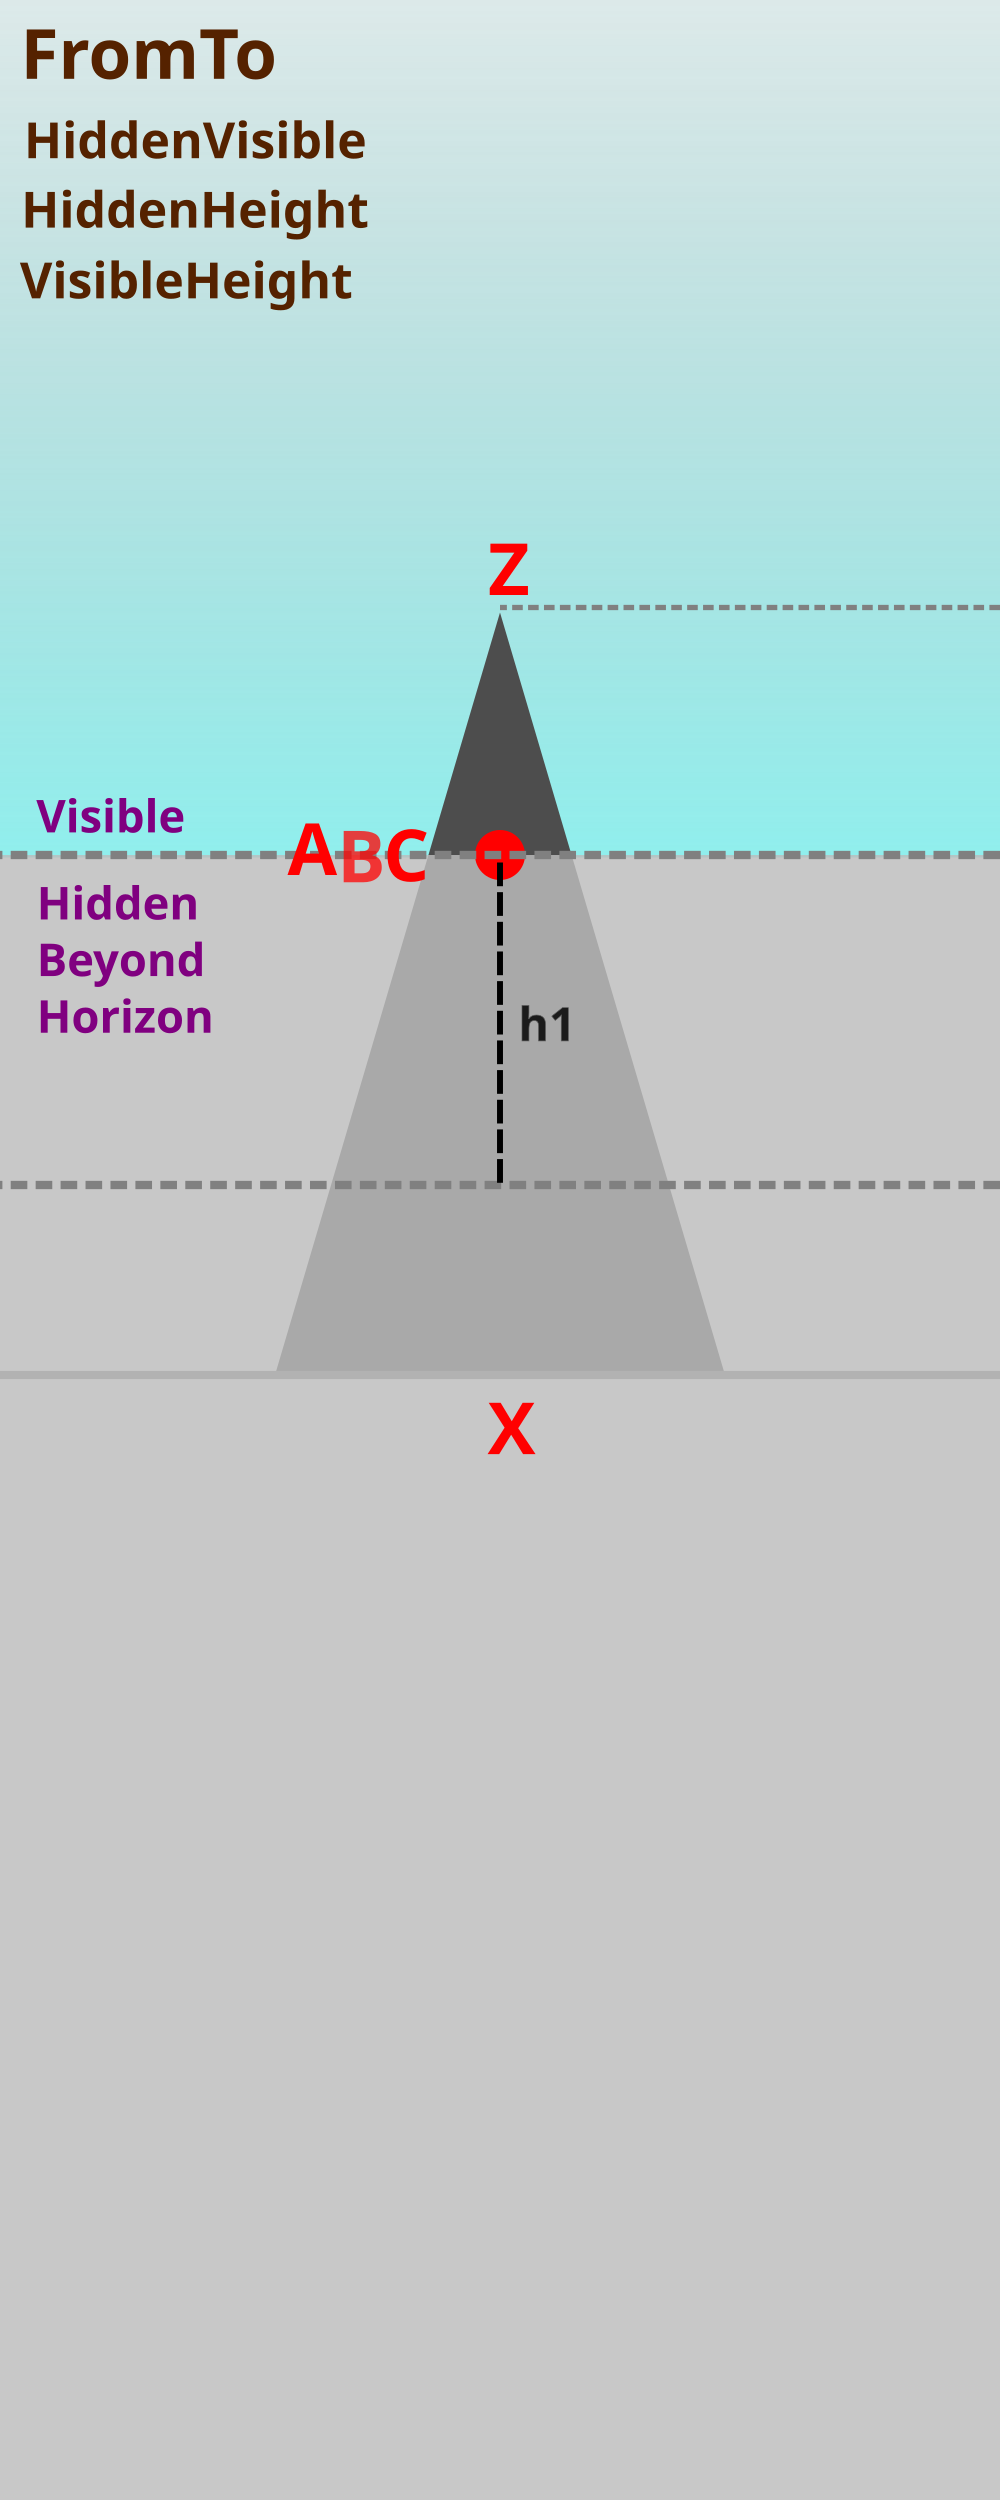
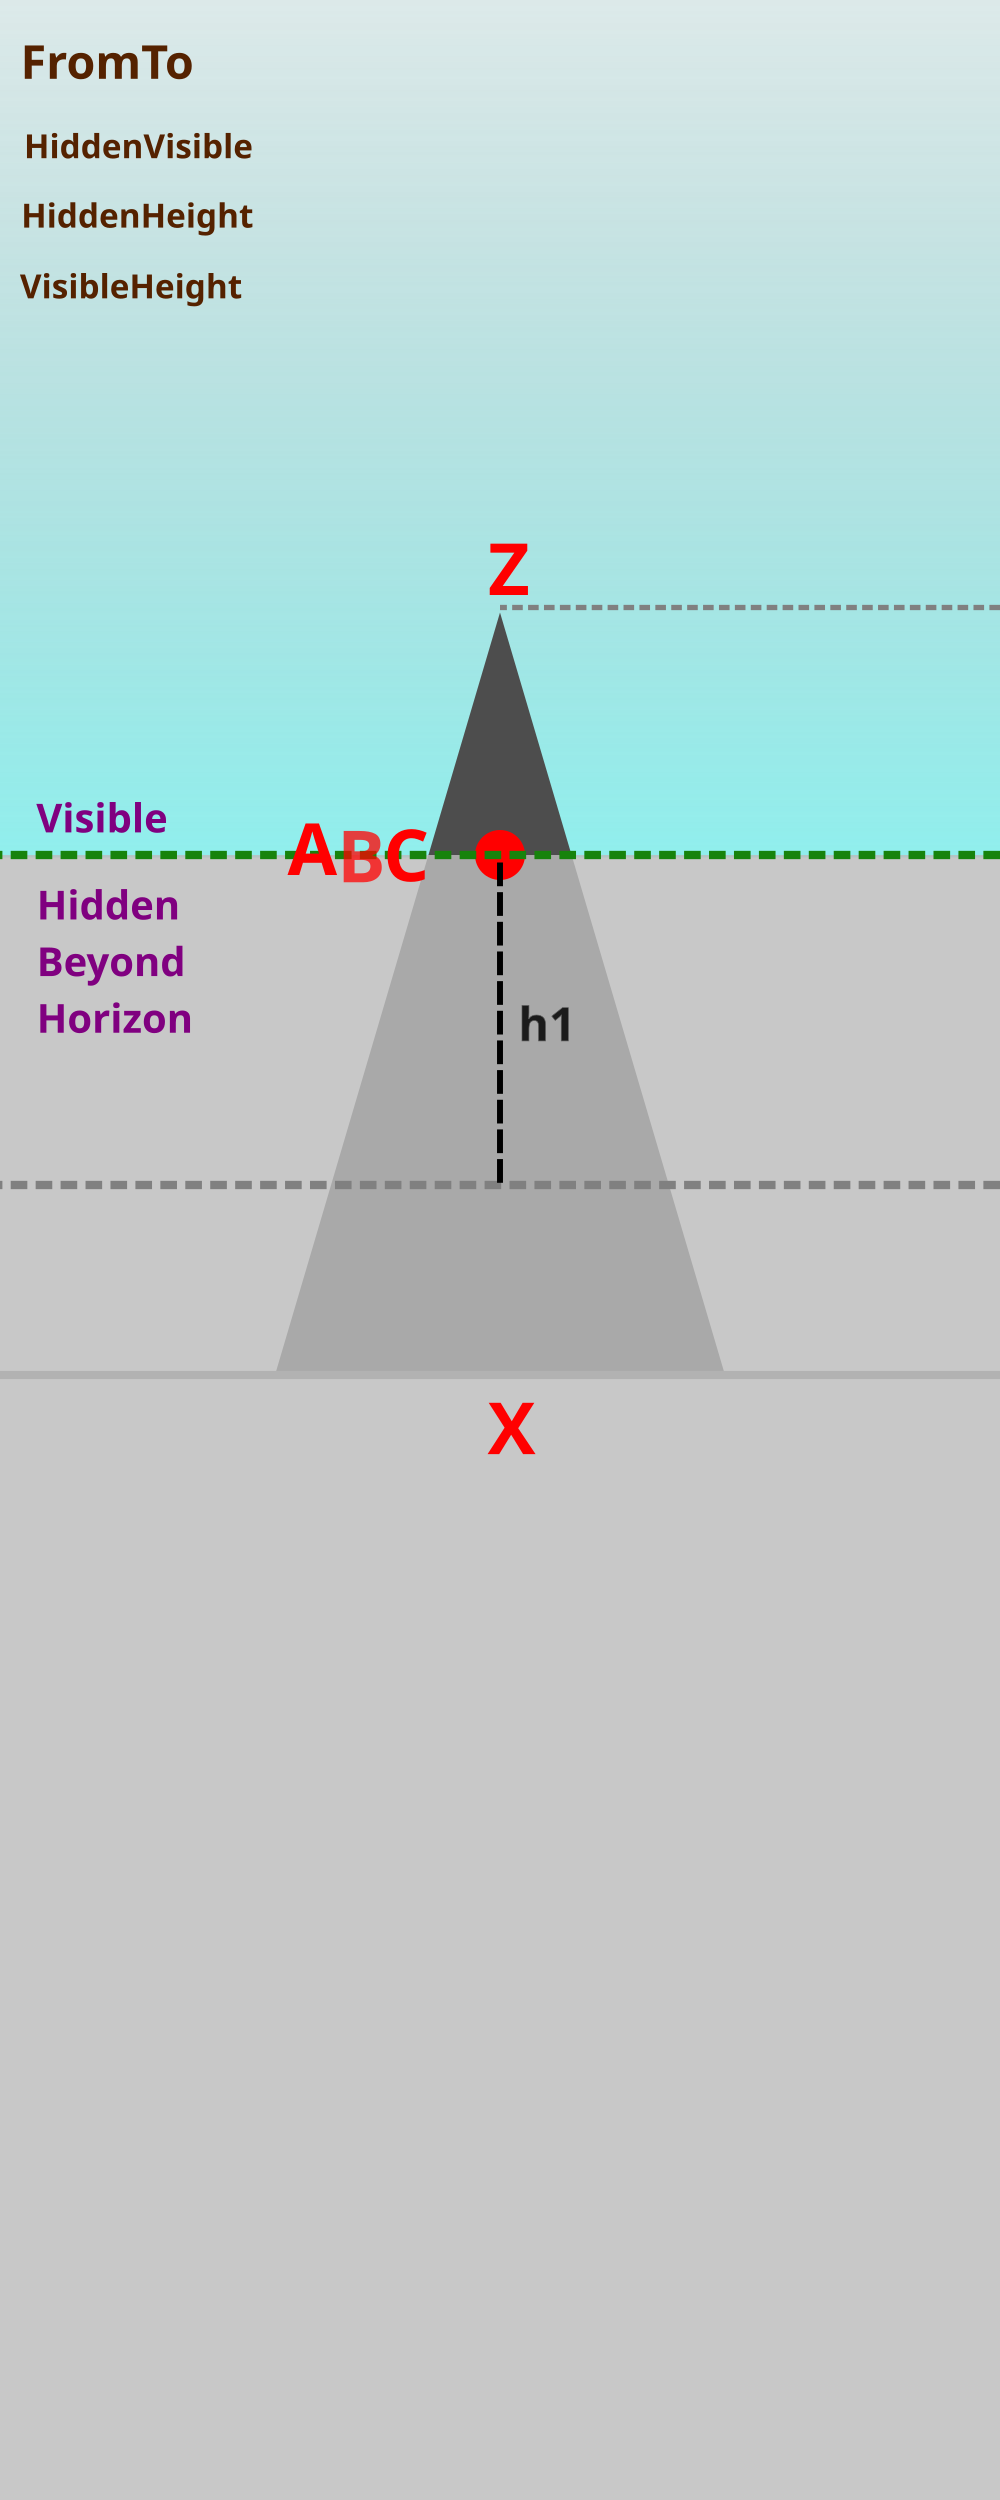
<svg xmlns="http://www.w3.org/2000/svg" xmlns:xlink="http://www.w3.org/1999/xlink" version="1.1" width="400" height="1000" viewBox="-200 0 400 1000" id="svg1">
  <defs id="defs1">
    <linearGradient id="linearGradient17">
      <stop style="stop-color:#4fedea;stop-opacity:0.893;" offset="0" id="stop18" />
      <stop style="stop-color:#3f8383;stop-opacity:0.201;" offset="1" id="stop17" />
    </linearGradient>
    <linearGradient xlink:href="#linearGradient17" id="linearGradient1" x1="-0.257" y1="372.26" x2="-0.257" y2="-25.312" gradientUnits="userSpaceOnUse" gradientTransform="matrix(1.006105,0,0,1,0.2584807,0)" />
  </defs>
  <rect style="opacity:0.74;fill:url(#linearGradient1);fill-opacity:1;fill-rule:evenodd;stroke-width:0.271" id="Sky" width="400" height="343" x="-200" y="0" />
  <path id="Mountain" style="display:inline;fill:#4d4d4d;fill-rule:evenodd;stroke-width:0.378" d="M -90,550 90,550 0,245 Z" />
  <path d="m 200,550 -400,5.3e-4" stroke="#000000" stroke-width="3.365" stroke-miterlimit="8" fill="none" fill-rule="evenodd" id="Distant_Obj_Sea_Level" style="fill:#808080;fill-opacity:0;stroke:#808080;stroke-width:3.288;stroke-dasharray:none;stroke-opacity:1" />
  <rect style="opacity:0.836;fill:#bdbdbd;fill-opacity:0.98;fill-rule:evenodd;stroke-width:0.559" id="Beyond_Horizon_Hidden" width="400" height="660" x="-200" y="342" />
  <path d="M 200,243 0,243" stroke="#000000" stroke-width="3.365" stroke-miterlimit="8" fill="none" fill-rule="evenodd" id="Z_Point_Line" style="fill:#1a1a1a;fill-opacity:0;stroke:#808080;stroke-width:2.121;stroke-dasharray:4.242, 2.121;stroke-dashoffset:0;stroke-opacity:1" />
  <ellipse style="fill:#ff0000;fill-rule:evenodd;stroke-width:0.491" id="dot" cx="0" cy="342" rx="10" ry="10" />
-   <path d="m 200,342 -400,5.3e-4" stroke="#000000" stroke-width="3.365" stroke-miterlimit="8" fill="none" fill-rule="evenodd" id="C_Point_Line" style="fill:#808080;fill-opacity:0;stroke:#808080;stroke-width:3.325;stroke-dasharray:6.651, 3.325;stroke-dashoffset:0;stroke-opacity:1" />
+   <path d="m 200,342 -400,5.3e-4" stroke="#000000" stroke-width="3.365" stroke-miterlimit="8" fill="none" fill-rule="evenodd" id="C_Point_Line" style="fill:#000000;fill-opacity:0;stroke:#17830c;stroke-width:3.325;stroke-dasharray:6.651, 3.325;stroke-dashoffset:0;stroke-opacity:1;opacity:1" />
  <text xml:space="preserve" style="font-style:normal;font-variant:normal;font-weight:bold;font-stretch:normal;font-size:18.667px;font-family:Calibri, Calibri_MSFontService, sans-serif;-inkscape-font-specification:'Calibri, Calibri_MSFontService, sans-serif, Bold';font-variant-ligatures:normal;font-variant-caps:normal;font-variant-numeric:normal;font-variant-east-asian:normal;text-align:start;writing-mode:lr-tb;direction:ltr;text-anchor:start;opacity:0.836;fill:#000000;fill-opacity:1;stroke:#4d4d4d;stroke-width:0.261;stroke-dasharray:none" x="7" y="410" id="h1_label">
    <tspan id="tspan2" x="7.338" y="416.382">h1</tspan>
  </text>
  <path d="m 200,474 -400,5.2e-4" stroke="#000000" stroke-width="3.365" stroke-miterlimit="8" fill="none" fill-rule="evenodd" id="Observer_SL_Line" style="fill:#1a1a1a;fill-opacity:0;stroke:#808080;stroke-width:3.325;stroke-dasharray:6.651, 3.325;stroke-dashoffset:0;stroke-opacity:1" />
  <path stroke="#000000" stroke-width="3.365" stroke-miterlimit="8" fill="none" fill-rule="evenodd" id="Observer_Height_Above_Sea_Level" style="stroke-width:2.373;stroke-dasharray:9.49, 2.373;stroke-dashoffset:0" d="M 0,345 0,474" />
-   <text font-family="Calibri, Calibri_MSFontService, sans-serif" font-weight="700" font-size="110px" id="Visible_Label" x="-190" y="333" style="font-style:normal;font-variant:normal;font-weight:bold;font-stretch:normal;font-size:18.128px;font-family:Calibri, Calibri_MSFontService, sans-serif;-inkscape-font-specification:'Calibri, Calibri_MSFontService, sans-serif, Bold';font-variant-ligatures:normal;font-variant-caps:normal;font-variant-numeric:normal;font-variant-east-asian:normal;fill:#800080;stroke-width:0.261">
-     <tspan id="tspan29" x="-185.481" y="332.971" style="stroke-width:0.261">Visible</tspan>
+   <text font-family="Calibri, Calibri_MSFontService, sans-serif" font-weight="700" font-size="110px" id="Visible_Label" x="-190" y="333" style="font-style:normal;font-variant:normal;font-weight:bold;font-stretch:normal;font-size:16px;font-family:Calibri, Calibri_MSFontService, sans-serif;-inkscape-font-specification:'Calibri, Calibri_MSFontService, sans-serif, Bold';font-variant-ligatures:normal;font-variant-caps:normal;font-variant-numeric:normal;font-variant-east-asian:normal;fill:#800080;stroke-width:0.261">
+     <tspan id="tspan29" x="-185.481" y="332.971" style="stroke-width:0.261;-inkscape-font-specification:'Calibri, Calibri_MSFontService, sans-serif, Bold';font-family:Calibri, Calibri_MSFontService, sans-serif;font-weight:bold;font-style:normal;font-stretch:normal;font-variant:normal;font-size:16px;font-variant-ligatures:normal;font-variant-caps:normal;font-variant-numeric:normal;font-variant-east-asian:normal">Visible</tspan>
  </text>
-   <text font-family="Calibri, Calibri_MSFontService, sans-serif" font-weight="700" font-size="110px" id="Hidden_Label" x="-190" y="368" style="font-style:normal;font-variant:normal;font-weight:bold;font-stretch:normal;font-size:18.128px;font-family:Calibri, Calibri_MSFontService, sans-serif;-inkscape-font-specification:'Calibri, Calibri_MSFontService, sans-serif, Bold';font-variant-ligatures:normal;font-variant-caps:normal;font-variant-numeric:normal;font-variant-east-asian:normal;fill:#800080;stroke-width:0.261">
-     <tspan id="tspan30" x="-185.299" y="367.775" style="stroke-width:0.261">Hidden</tspan>
-     <tspan id="tspan31" x="-185.299" y="390.435" style="stroke-width:0.261">Beyond</tspan>
-     <tspan id="tspan32" x="-185.299" y="413.095" style="stroke-width:0.261">Horizon</tspan>
+   <text font-family="Calibri, Calibri_MSFontService, sans-serif" font-weight="700" font-size="110px" id="Hidden_Label" x="-190" y="368" style="font-style:normal;font-variant:normal;font-weight:bold;font-stretch:normal;font-size:16px;font-family:Calibri, Calibri_MSFontService, sans-serif;-inkscape-font-specification:'Calibri, Calibri_MSFontService, sans-serif, Bold';font-variant-ligatures:normal;font-variant-caps:normal;font-variant-numeric:normal;font-variant-east-asian:normal;fill:#800080;stroke-width:0.261">
+     <tspan id="tspan30" x="-185.299" y="367.775" style="stroke-width:0.261;-inkscape-font-specification:'Calibri, Calibri_MSFontService, sans-serif, Bold';font-family:Calibri, Calibri_MSFontService, sans-serif;font-weight:bold;font-style:normal;font-stretch:normal;font-variant:normal;font-size:16px;font-variant-ligatures:normal;font-variant-caps:normal;font-variant-numeric:normal;font-variant-east-asian:normal">Hidden</tspan>
+     <tspan id="tspan31" x="-185.299" y="390.435" style="stroke-width:0.261;-inkscape-font-specification:'Calibri, Calibri_MSFontService, sans-serif, Bold';font-family:Calibri, Calibri_MSFontService, sans-serif;font-weight:bold;font-style:normal;font-stretch:normal;font-variant:normal;font-size:16px;font-variant-ligatures:normal;font-variant-caps:normal;font-variant-numeric:normal;font-variant-east-asian:normal">Beyond</tspan>
+     <tspan id="tspan32" x="-185.299" y="413.095" style="stroke-width:0.261;-inkscape-font-specification:'Calibri, Calibri_MSFontService, sans-serif, Bold';font-family:Calibri, Calibri_MSFontService, sans-serif;font-weight:bold;font-style:normal;font-stretch:normal;font-variant:normal;font-size:16px;font-variant-ligatures:normal;font-variant-caps:normal;font-variant-numeric:normal;font-variant-east-asian:normal">Horizon</tspan>
  </text>
  <text fill="#ff0000" font-family="Calibri, Calibri_MSFontService, sans-serif" font-weight="700" font-size="29.104px" id="X" x="0" y="580" style="font-style:normal;font-variant:normal;font-weight:bold;font-stretch:normal;font-size:28.761px;font-family:Calibri, Calibri_MSFontService, sans-serif;-inkscape-font-specification:'Calibri, Calibri_MSFontService, sans-serif, Bold';font-variant-ligatures:normal;font-variant-caps:normal;font-variant-numeric:normal;font-variant-east-asian:normal;fill:#ff0000;stroke-width:0.261">
    <tspan id="tspan18" x="-4.973" y="581.649" style="stroke-width:0.261">X</tspan>
  </text>
  <text fill="#ff0000" font-family="Calibri, Calibri_MSFontService, sans-serif" font-weight="700" font-size="29.104px" id="Z" x="0" y="238" style="font-style:normal;font-variant:normal;font-weight:bold;font-stretch:normal;font-size:28.761px;font-family:Calibri, Calibri_MSFontService, sans-serif;-inkscape-font-specification:'Calibri, Calibri_MSFontService, sans-serif, Bold';font-variant-ligatures:normal;font-variant-caps:normal;font-variant-numeric:normal;font-variant-east-asian:normal;fill:#ff0000;stroke-width:0.261">
    <tspan id="tspan33" x="-4.792" y="238.003" style="stroke-width:0.261">Z</tspan>
  </text>
  <text fill="#ff0000" font-family="Calibri, Calibri_MSFontService, sans-serif" font-weight="700" font-size="29.104px" id="C" x="-47" y="350" style="font-style:normal;font-variant:normal;font-weight:bold;font-stretch:normal;font-size:28.761px;font-family:Calibri, Calibri_MSFontService, sans-serif;-inkscape-font-specification:'Calibri, Calibri_MSFontService, sans-serif, Bold';font-variant-ligatures:normal;font-variant-caps:normal;font-variant-numeric:normal;font-variant-east-asian:normal;fill:#ff0000;stroke-width:0.261">
    <tspan id="tspan20" x="-46.665" y="352.473" style="stroke-width:0.261">C</tspan>
  </text>
  <text fill="#ff0000" font-family="Calibri, Calibri_MSFontService, sans-serif" font-weight="700" font-size="29.104px" id="B" x="-65" y="350" style="font-style:normal;font-variant:normal;font-weight:bold;font-stretch:normal;font-size:28.761px;font-family:Calibri, Calibri_MSFontService, sans-serif;-inkscape-font-specification:'Calibri, Calibri_MSFontService, sans-serif, Bold';font-variant-ligatures:normal;font-variant-caps:normal;font-variant-numeric:normal;font-variant-east-asian:normal;opacity:0.74;fill:#ff0000;fill-opacity:1;stroke-width:0.261">
    <tspan id="tspan19" x="-65.118" y="352.914" style="stroke-width:0.261">B</tspan>
  </text>
  <text fill="#ff0000" font-family="Calibri, Calibri_MSFontService, sans-serif" font-weight="700" font-size="28.761px" id="A" x="-85" y="350" style="stroke-width:0.261">A</text>
-   <text xml:space="preserve" style="font-style:normal;font-variant:normal;font-weight:bold;font-stretch:normal;font-size:19.959px;font-family:Calibri;-inkscape-font-specification:'Calibri, Bold';font-variant-ligatures:normal;font-variant-caps:normal;font-variant-numeric:normal;font-variant-east-asian:normal;text-align:start;writing-mode:lr-tb;direction:ltr;text-anchor:start;fill:#552200;stroke-width:2.958" x="-191" y="91" id="HiddenHeight">
-     <tspan id="tspan6" x="-191.529" y="91.032" style="stroke-width:2.958">HiddenHeight</tspan>
+   <text xml:space="preserve" style="font-style:normal;font-variant:normal;font-weight:bold;font-stretch:normal;font-size:13.333px;font-family:Calibri;-inkscape-font-specification:'Calibri, Bold';font-variant-ligatures:normal;font-variant-caps:normal;font-variant-numeric:normal;font-variant-east-asian:normal;text-align:start;writing-mode:lr-tb;direction:ltr;text-anchor:start;fill:#552200;stroke-width:2.958;stroke-dasharray:none" x="-191" y="91" id="HiddenHeight">
+     <tspan id="tspan6" x="-191.529" y="91.032" style="stroke-width:2.958;stroke-dasharray:none;-inkscape-font-specification:'Calibri, Bold';font-family:Calibri;font-weight:bold;font-style:normal;font-stretch:normal;font-variant:normal;font-size:13.333px;font-variant-ligatures:normal;font-variant-caps:normal;font-variant-numeric:normal;font-variant-east-asian:normal">HiddenHeight</tspan>
  </text>
-   <text xml:space="preserve" style="font-style:normal;font-variant:normal;font-weight:bold;font-stretch:normal;font-size:19.959px;font-family:Calibri;-inkscape-font-specification:'Calibri, Bold';font-variant-ligatures:normal;font-variant-caps:normal;font-variant-numeric:normal;font-variant-east-asian:normal;text-align:start;writing-mode:lr-tb;direction:ltr;text-anchor:start;fill:#552200;stroke-width:2.958" x="-190" y="119" id="VisibleHeight">
-     <tspan id="tspan1" x="-192.04" y="119.325" style="stroke-width:2.958">VisibleHeight</tspan>
+   <text xml:space="preserve" style="font-style:normal;font-variant:normal;font-weight:bold;font-stretch:normal;font-size:13.333px;font-family:Calibri;-inkscape-font-specification:'Calibri, Bold';font-variant-ligatures:normal;font-variant-caps:normal;font-variant-numeric:normal;font-variant-east-asian:normal;text-align:start;writing-mode:lr-tb;direction:ltr;text-anchor:start;fill:#552200;stroke-width:2.958;stroke-dasharray:none" x="-190" y="119" id="VisibleHeight">
+     <tspan id="tspan1" x="-192.04" y="119.325" style="stroke-width:2.958;stroke-dasharray:none;-inkscape-font-specification:'Calibri, Bold';font-family:Calibri;font-weight:bold;font-style:normal;font-stretch:normal;font-variant:normal;font-size:13.333px;font-variant-ligatures:normal;font-variant-caps:normal;font-variant-numeric:normal;font-variant-east-asian:normal">VisibleHeight</tspan>
  </text>
-   <text xml:space="preserve" style="font-style:normal;font-variant:normal;font-weight:bold;font-stretch:normal;font-size:19.959px;font-family:Calibri;-inkscape-font-specification:'Calibri, Bold';font-variant-ligatures:normal;font-variant-caps:normal;font-variant-numeric:normal;font-variant-east-asian:normal;text-align:start;writing-mode:lr-tb;direction:ltr;text-anchor:start;fill:#552200;stroke-width:2.958" x="-190" y="63" id="HiddenVisible">
-     <tspan id="tspan5" x="-190.416" y="63.287" style="stroke-width:2.958">HiddenVisible</tspan>
+   <text xml:space="preserve" style="font-style:normal;font-variant:normal;font-weight:bold;font-stretch:normal;font-size:13.333px;font-family:Calibri;-inkscape-font-specification:'Calibri, Bold';font-variant-ligatures:normal;font-variant-caps:normal;font-variant-numeric:normal;font-variant-east-asian:normal;text-align:start;writing-mode:lr-tb;direction:ltr;text-anchor:start;fill:#552200;stroke-width:2.958;stroke-dasharray:none" x="-190" y="63" id="HiddenVisible">
+     <tspan id="tspan5" x="-190.416" y="63.287" style="stroke-width:2.958;stroke-dasharray:none;-inkscape-font-specification:'Calibri, Bold';font-family:Calibri;font-weight:bold;font-style:normal;font-stretch:normal;font-variant:normal;font-size:13.333px;font-variant-ligatures:normal;font-variant-caps:normal;font-variant-numeric:normal;font-variant-east-asian:normal">HiddenVisible</tspan>
  </text>
-   <text xml:space="preserve" style="font-style:normal;font-variant:normal;font-weight:bold;font-stretch:normal;font-size:27.635px;font-family:Calibri;-inkscape-font-specification:'Calibri, Bold';font-variant-ligatures:normal;font-variant-caps:normal;font-variant-numeric:normal;font-variant-east-asian:normal;text-align:start;writing-mode:lr-tb;direction:ltr;text-anchor:start;fill:#552200;stroke-width:2.958" x="-190" y="30" id="FromTo">
-     <tspan id="tspan3" x="-191.775" y="31.507" style="font-style:normal;font-variant:normal;font-weight:bold;font-stretch:normal;font-size:27.635px;font-family:Calibri;-inkscape-font-specification:'Calibri, Bold';font-variant-ligatures:normal;font-variant-caps:normal;font-variant-numeric:normal;font-variant-east-asian:normal;fill:#552200;stroke-width:2.958">FromTo</tspan>
+   <text xml:space="preserve" style="font-style:normal;font-variant:normal;font-weight:bold;font-stretch:normal;font-size:18.667px;font-family:Calibri;-inkscape-font-specification:'Calibri, Bold';font-variant-ligatures:normal;font-variant-caps:normal;font-variant-numeric:normal;font-variant-east-asian:normal;text-align:start;writing-mode:lr-tb;direction:ltr;text-anchor:start;fill:#552200;stroke-width:2.958" x="-190" y="30" id="FromTo">
+     <tspan id="tspan3" x="-191.775" y="31.507" style="font-style:normal;font-variant:normal;font-weight:bold;font-stretch:normal;font-size:18.667px;font-family:Calibri;-inkscape-font-specification:'Calibri, Bold';font-variant-ligatures:normal;font-variant-caps:normal;font-variant-numeric:normal;font-variant-east-asian:normal;fill:#552200;stroke-width:2.958">FromTo</tspan>
  </text>
+   <ellipse style="display:none;opacity:1;fill:#ff0000;fill-opacity:1;stroke:#17830c;stroke-width:2.283;stroke-opacity:1" id="Test_Dot" cx="5" cy="705" rx="3.859" ry="3.859" />
</svg>
